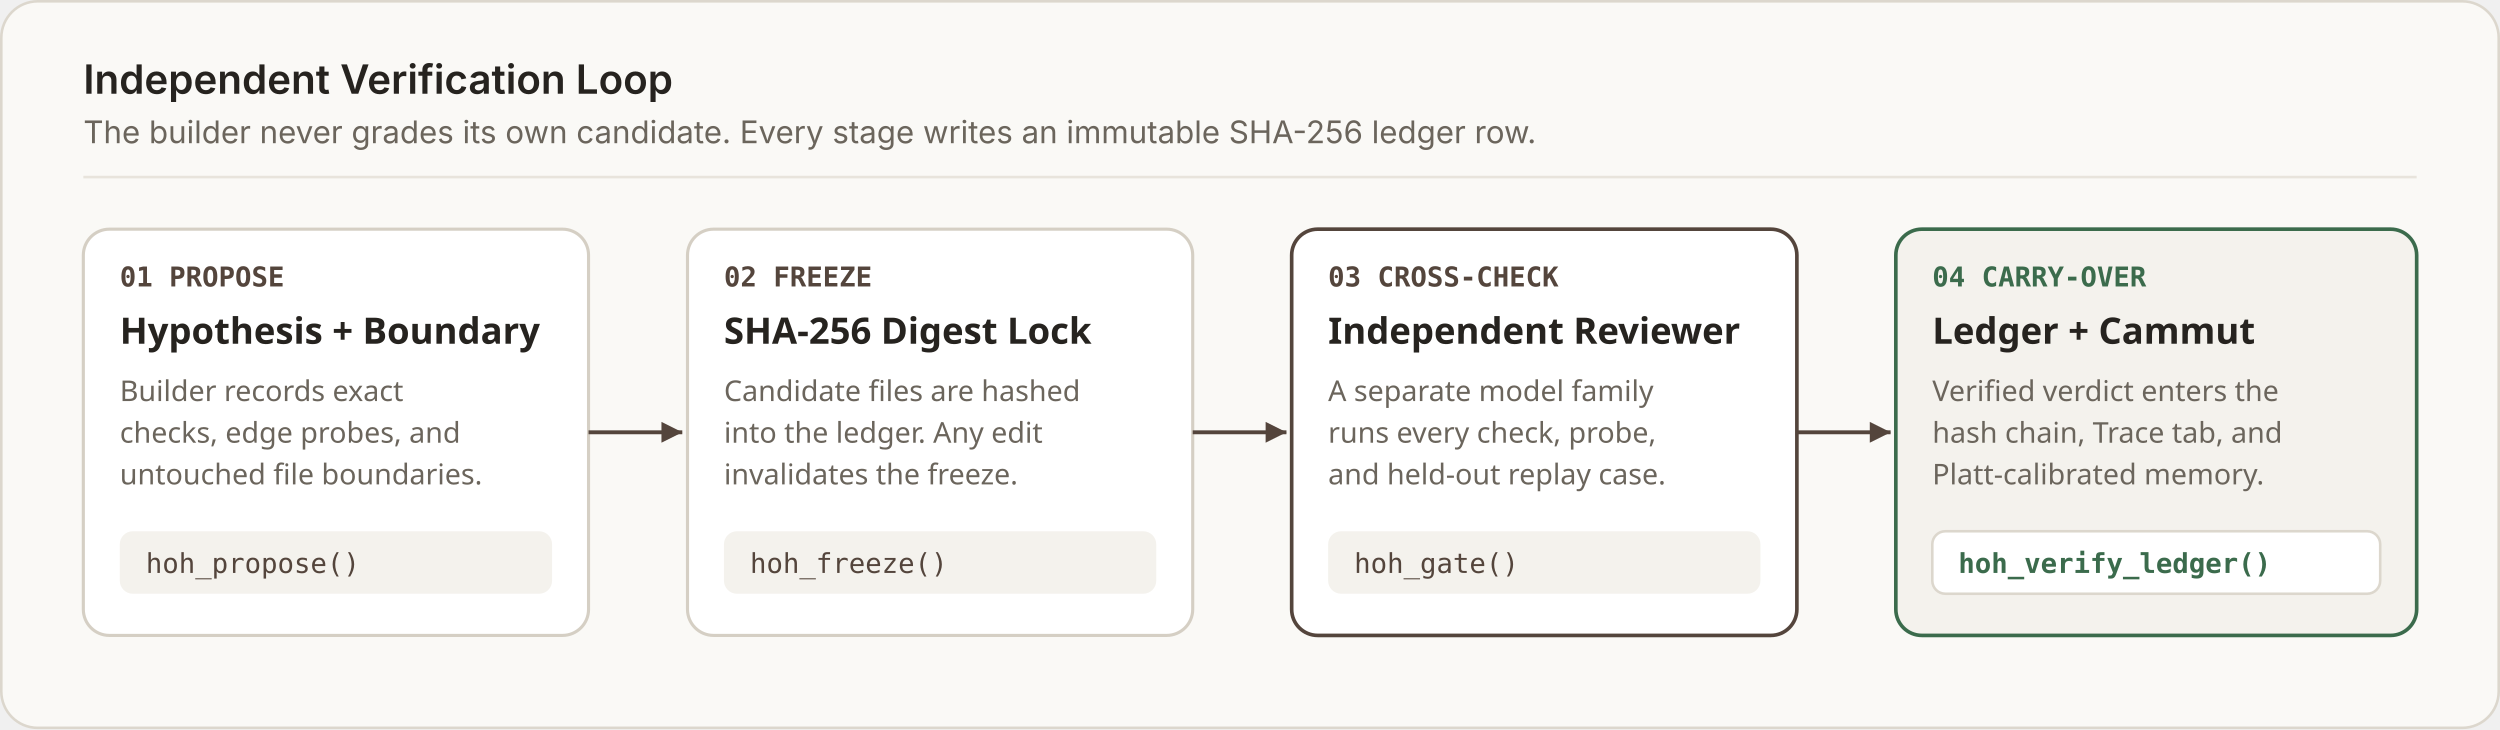
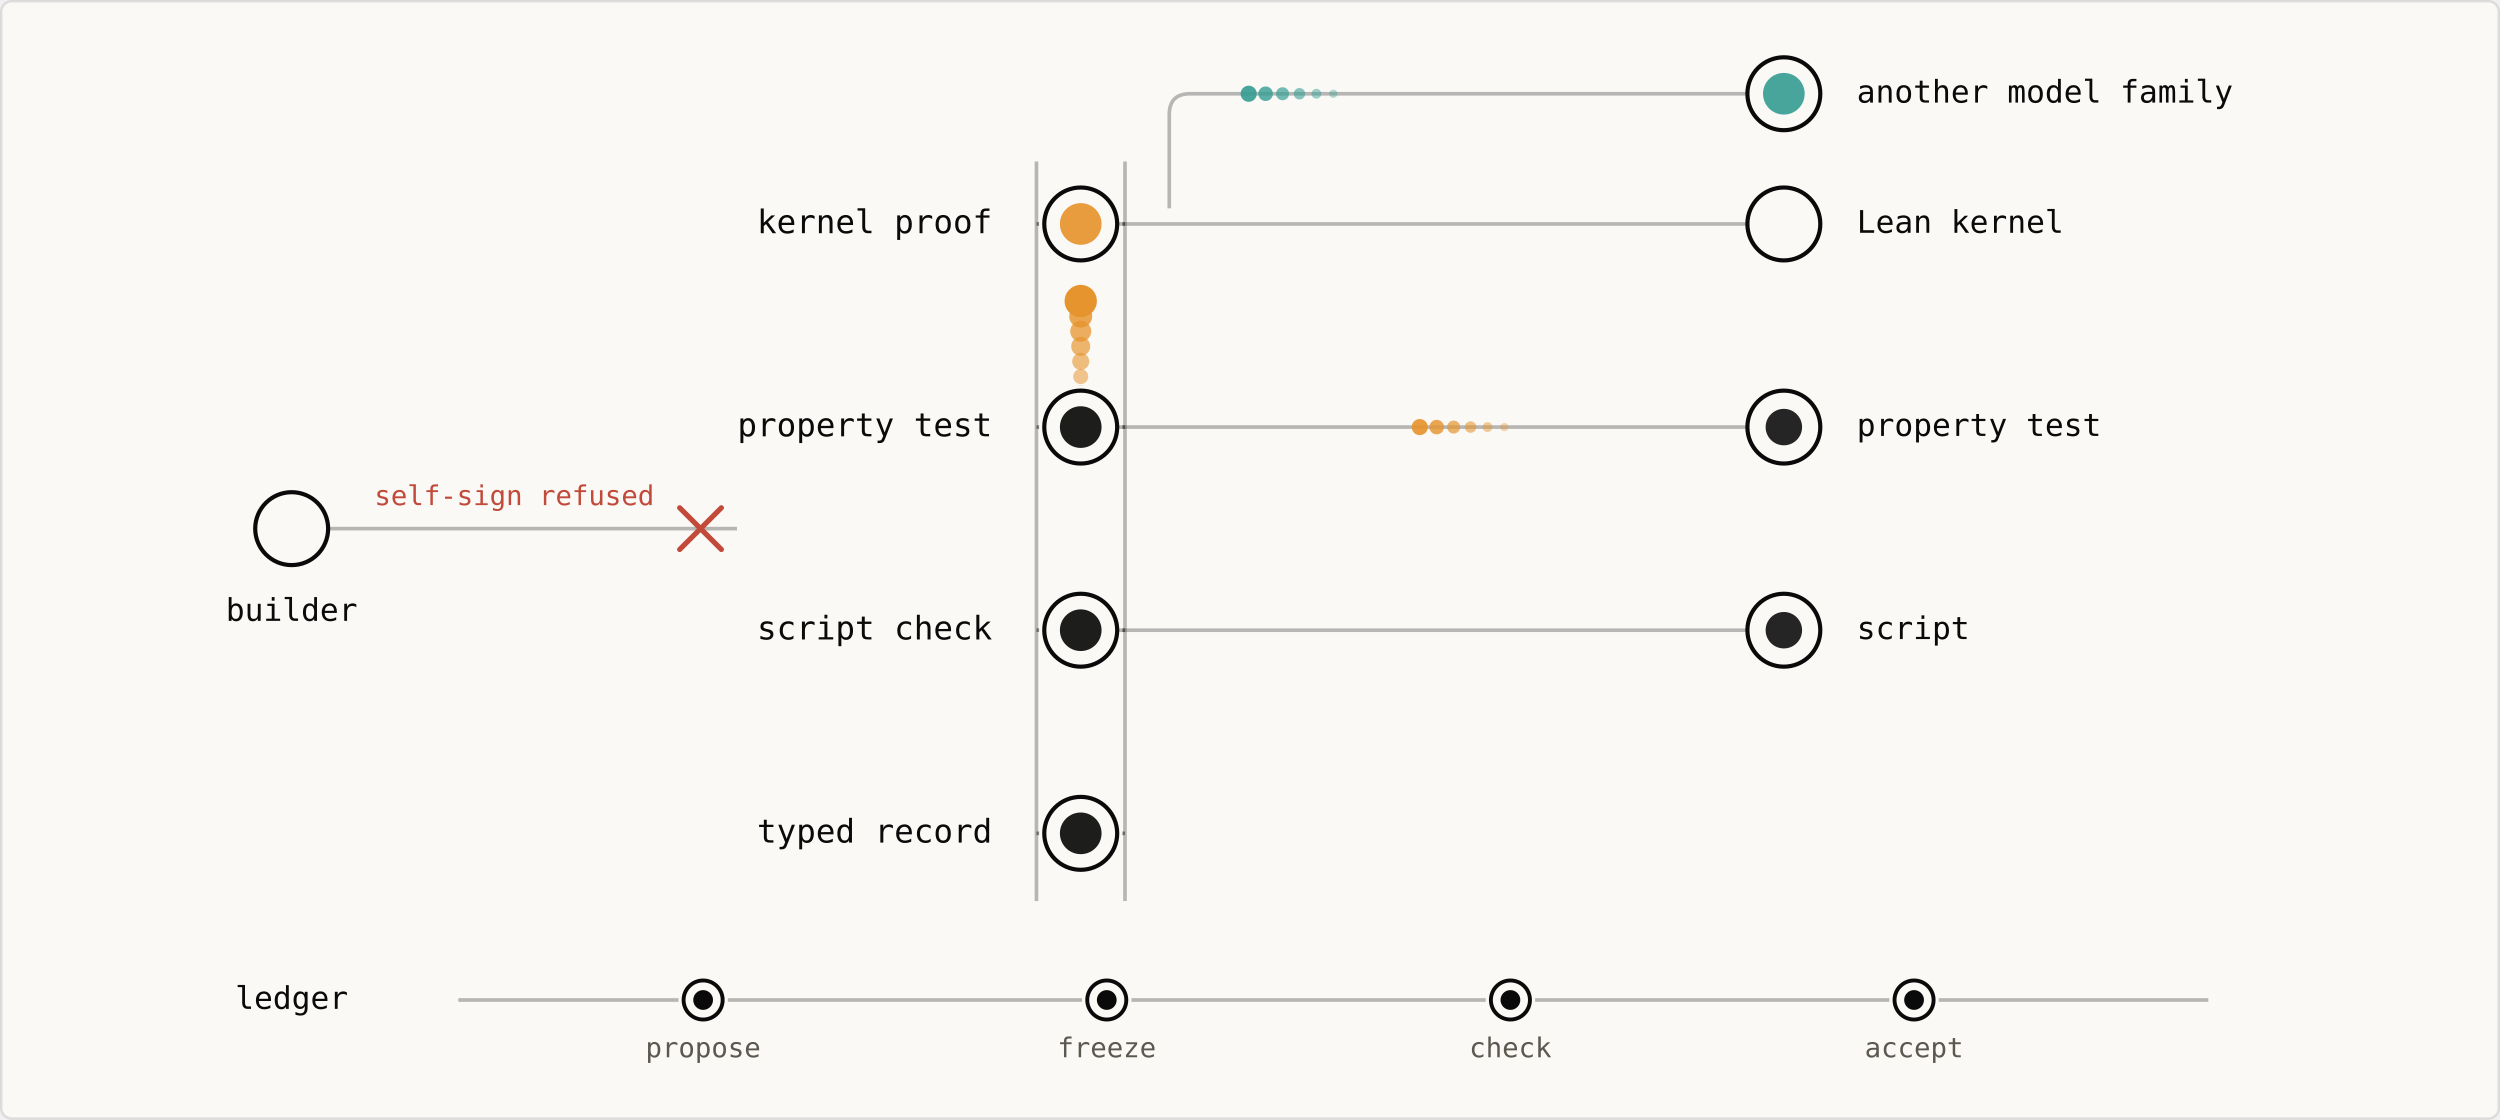
- <svg xmlns="http://www.w3.org/2000/svg" viewBox="0 0 960 280" width="960" height="280" role="img" aria-label="Arc Harness Independent Verification Loop">
-   <rect x="0.5" y="0.5" width="959" height="279" rx="14" fill="#faf9f6" stroke="#dcd7cd" stroke-width="1" />
-   <text x="32" y="36" fill="#26231f" font-family="Geist, system-ui, -apple-system, Segoe UI, sans-serif" font-size="15.5" font-weight="600">Independent Verification Loop</text>
-   <text x="32" y="55" fill="#6b655c" font-family="Geist, system-ui, -apple-system, Segoe UI, sans-serif" font-size="12">The builder never grades its own candidate. Every stage writes an immutable SHA-256 ledger row.</text>
-   <line x1="32" y1="68" x2="928" y2="68" stroke="#e8e4dc" stroke-width="1" />
-   <rect x="32" y="88" width="194" height="156" rx="10" fill="#ffffff" stroke="#d5cfc4" stroke-width="1.2" />
-   <text x="46" y="110" fill="#54453c" font-family="Geist Mono, ui-monospace, Consolas, monospace" font-size="10.5" font-weight="600">01  PROPOSE</text>
-   <text x="46" y="132" fill="#26231f" font-family="Geist, system-ui, sans-serif" font-size="14" font-weight="600">Hypothesis + Boundary</text>
-   <text x="46" y="154" fill="#6b655c" font-family="Geist, system-ui, sans-serif" font-size="11">Builder records exact</text>
-   <text x="46" y="170" fill="#6b655c" font-family="Geist, system-ui, sans-serif" font-size="11">checks, edge probes, and</text>
-   <text x="46" y="186" fill="#6b655c" font-family="Geist, system-ui, sans-serif" font-size="11">untouched file boundaries.</text>
-   <rect x="46" y="204" width="166" height="24" rx="5" fill="#f4f2ed" />
-   <text x="56" y="220" fill="#54453c" font-family="Geist Mono, ui-monospace, Consolas, monospace" font-size="10.5">hoh_propose()</text>
-   <line x1="226" y1="166" x2="262" y2="166" stroke="#54453c" stroke-width="1.5" />
-   <polygon points="262,166 254,162 254,170" fill="#54453c" />
-   <rect x="264" y="88" width="194" height="156" rx="10" fill="#ffffff" stroke="#d5cfc4" stroke-width="1.2" />
-   <text x="278" y="110" fill="#54453c" font-family="Geist Mono, ui-monospace, Consolas, monospace" font-size="10.5" font-weight="600">02  FREEZE</text>
-   <text x="278" y="132" fill="#26231f" font-family="Geist, system-ui, sans-serif" font-size="14" font-weight="600">SHA-256 Digest Lock</text>
-   <text x="278" y="154" fill="#6b655c" font-family="Geist, system-ui, sans-serif" font-size="11">Candidate files are hashed</text>
-   <text x="278" y="170" fill="#6b655c" font-family="Geist, system-ui, sans-serif" font-size="11">into the ledger. Any edit</text>
-   <text x="278" y="186" fill="#6b655c" font-family="Geist, system-ui, sans-serif" font-size="11">invalidates the freeze.</text>
-   <rect x="278" y="204" width="166" height="24" rx="5" fill="#f4f2ed" />
-   <text x="288" y="220" fill="#54453c" font-family="Geist Mono, ui-monospace, Consolas, monospace" font-size="10.5">hoh_freeze()</text>
-   <line x1="458" y1="166" x2="494" y2="166" stroke="#54453c" stroke-width="1.5" />
-   <polygon points="494,166 486,162 486,170" fill="#54453c" />
-   <rect x="496" y="88" width="194" height="156" rx="10" fill="#ffffff" stroke="#54453c" stroke-width="1.4" />
-   <text x="510" y="110" fill="#54453c" font-family="Geist Mono, ui-monospace, Consolas, monospace" font-size="10.5" font-weight="600">03  CROSS-CHECK</text>
-   <text x="510" y="132" fill="#26231f" font-family="Geist, system-ui, sans-serif" font-size="14" font-weight="600">Independent Reviewer</text>
-   <text x="510" y="154" fill="#6b655c" font-family="Geist, system-ui, sans-serif" font-size="11">A separate model family</text>
-   <text x="510" y="170" fill="#6b655c" font-family="Geist, system-ui, sans-serif" font-size="11">runs every check, probe,</text>
-   <text x="510" y="186" fill="#6b655c" font-family="Geist, system-ui, sans-serif" font-size="11">and held-out replay case.</text>
-   <rect x="510" y="204" width="166" height="24" rx="5" fill="#f4f2ed" />
-   <text x="520" y="220" fill="#54453c" font-family="Geist Mono, ui-monospace, Consolas, monospace" font-size="10.5">hoh_gate()</text>
-   <line x1="690" y1="166" x2="726" y2="166" stroke="#54453c" stroke-width="1.5" />
-   <polygon points="726,166 718,162 718,170" fill="#54453c" />
-   <rect x="728" y="88" width="200" height="156" rx="10" fill="#f4f2ed" stroke="#3b6b4c" stroke-width="1.4" />
-   <text x="742" y="110" fill="#3b6b4c" font-family="Geist Mono, ui-monospace, Consolas, monospace" font-size="10.5" font-weight="600">04  CARRY-OVER</text>
-   <text x="742" y="132" fill="#26231f" font-family="Geist, system-ui, sans-serif" font-size="14" font-weight="600">Ledger + Cammut</text>
-   <text x="742" y="154" fill="#6b655c" font-family="Geist, system-ui, sans-serif" font-size="11">Verified verdict enters the</text>
-   <text x="742" y="170" fill="#6b655c" font-family="Geist, system-ui, sans-serif" font-size="11">hash chain, Trace tab, and</text>
-   <text x="742" y="186" fill="#6b655c" font-family="Geist, system-ui, sans-serif" font-size="11">Platt-calibrated memory.</text>
-   <rect x="742" y="204" width="172" height="24" rx="5" fill="#ffffff" stroke="#dcd7cd" />
-   <text x="752" y="220" fill="#3b6b4c" font-family="Geist Mono, ui-monospace, Consolas, monospace" font-size="10.5" font-weight="600">hoh_verify_ledger()</text>
+ <svg xmlns="http://www.w3.org/2000/svg" viewBox="0 0 960 430" width="960" height="430" role="img" aria-label="Arc Harness verification ladder">
+   <rect x="0.5" y="0.5" width="959" height="429" rx="4" fill="#FAF9F6" stroke="rgba(10,10,10,0.10)" stroke-width="1" />
+   <line x1="398.0" y1="346.0" x2="398.0" y2="62.0" stroke="rgba(10,10,10,0.28)" stroke-width="1.4" />
+   <line x1="432.0" y1="346.0" x2="432.0" y2="62.0" stroke="rgba(10,10,10,0.28)" stroke-width="1.4" />
+   <circle cx="415.0" cy="115.6" r="4.80" fill="#E6942E" fill-opacity="0.90" />
+   <circle cx="415.0" cy="121.4" r="4.42" fill="#E6942E" fill-opacity="0.83" />
+   <circle cx="415.0" cy="127.2" r="4.04" fill="#E6942E" fill-opacity="0.75" />
+   <circle cx="415.0" cy="133.0" r="3.66" fill="#E6942E" fill-opacity="0.68" />
+   <circle cx="415.0" cy="138.8" r="3.28" fill="#E6942E" fill-opacity="0.60" />
+   <circle cx="415.0" cy="144.6" r="2.90" fill="#E6942E" fill-opacity="0.53" />
+   <circle cx="415.0" cy="150.4" r="2.52" fill="#E6942E" fill-opacity="0.45" />
+   <circle cx="415.0" cy="156.2" r="2.14" fill="#E6942E" fill-opacity="0.38" />
+   <circle cx="415.0" cy="162.0" r="1.76" fill="#E6942E" fill-opacity="0.30" />
+   <circle cx="415.0" cy="167.8" r="1.38" fill="#E6942E" fill-opacity="0.23" />
+   <circle cx="415.0" cy="173.6" r="1.00" fill="#E6942E" fill-opacity="0.15" />
+   <circle cx="415.0" cy="115.6" r="6.2" fill="#E6942E" />
+   <line x1="398.0" y1="320.0" x2="432.0" y2="320.0" stroke="#0A0A0A" stroke-opacity="0.45" stroke-width="1.4" />
+   <circle cx="415.0" cy="320.0" r="16.0" fill="#FAF9F6" />
+   <circle cx="415.0" cy="320.0" r="14.0" fill="#FAF9F6" stroke="#0A0A0A" stroke-width="1.6" />
+   <circle cx="415.0" cy="320.0" r="8.0" fill="#0A0A0A" fill-opacity="0.92" />
+   <text x="381.0" y="320.0" text-anchor="end" dominant-baseline="middle" font-family="ui-monospace, &quot;Cascadia Mono&quot;, &quot;SF Mono&quot;, Consolas, Menlo, monospace" font-size="12.5" fill="#0A0A0A">typed record</text>
+   <line x1="398.0" y1="242.0" x2="432.0" y2="242.0" stroke="#0A0A0A" stroke-opacity="0.45" stroke-width="1.4" />
+   <circle cx="415.0" cy="242.0" r="16.0" fill="#FAF9F6" />
+   <circle cx="415.0" cy="242.0" r="14.0" fill="#FAF9F6" stroke="#0A0A0A" stroke-width="1.6" />
+   <circle cx="415.0" cy="242.0" r="8.0" fill="#0A0A0A" fill-opacity="0.92" />
+   <text x="381.0" y="242.0" text-anchor="end" dominant-baseline="middle" font-family="ui-monospace, &quot;Cascadia Mono&quot;, &quot;SF Mono&quot;, Consolas, Menlo, monospace" font-size="12.5" fill="#0A0A0A">script check</text>
+   <line x1="429.0" y1="242.0" x2="671.0" y2="242.0" stroke="rgba(10,10,10,0.28)" stroke-width="1.4" />
+   <circle cx="685.0" cy="242.0" r="14.0" fill="#FAF9F6" stroke="#0A0A0A" stroke-width="1.6" />
+   <circle cx="685.0" cy="242.0" r="7.0" fill="#0A0A0A" fill-opacity="0.88" />
+   <text x="713.0" y="242.0" text-anchor="start" dominant-baseline="middle" font-family="ui-monospace, &quot;Cascadia Mono&quot;, &quot;SF Mono&quot;, Consolas, Menlo, monospace" font-size="12" fill="#0A0A0A">script</text>
+   <line x1="398.0" y1="164.0" x2="432.0" y2="164.0" stroke="#0A0A0A" stroke-opacity="0.45" stroke-width="1.4" />
+   <circle cx="415.0" cy="164.0" r="16.0" fill="#FAF9F6" />
+   <circle cx="415.0" cy="164.0" r="14.0" fill="#FAF9F6" stroke="#0A0A0A" stroke-width="1.6" />
+   <circle cx="415.0" cy="164.0" r="8.0" fill="#0A0A0A" fill-opacity="0.92" />
+   <text x="381.0" y="164.0" text-anchor="end" dominant-baseline="middle" font-family="ui-monospace, &quot;Cascadia Mono&quot;, &quot;SF Mono&quot;, Consolas, Menlo, monospace" font-size="12.5" fill="#0A0A0A">property test</text>
+   <line x1="429.0" y1="164.0" x2="671.0" y2="164.0" stroke="rgba(10,10,10,0.28)" stroke-width="1.4" />
+   <circle cx="685.0" cy="164.0" r="14.0" fill="#FAF9F6" stroke="#0A0A0A" stroke-width="1.6" />
+   <circle cx="685.0" cy="164.0" r="7.0" fill="#0A0A0A" fill-opacity="0.88" />
+   <text x="713.0" y="164.0" text-anchor="start" dominant-baseline="middle" font-family="ui-monospace, &quot;Cascadia Mono&quot;, &quot;SF Mono&quot;, Consolas, Menlo, monospace" font-size="12" fill="#0A0A0A">property test</text>
+   <circle cx="545.2" cy="164.0" r="3.10" fill="#E6942E" fill-opacity="0.92" />
+   <circle cx="551.7" cy="164.0" r="2.80" fill="#E6942E" fill-opacity="0.81" />
+   <circle cx="558.2" cy="164.0" r="2.50" fill="#E6942E" fill-opacity="0.70" />
+   <circle cx="564.7" cy="164.0" r="2.20" fill="#E6942E" fill-opacity="0.59" />
+   <circle cx="571.2" cy="164.0" r="1.90" fill="#E6942E" fill-opacity="0.48" />
+   <circle cx="577.7" cy="164.0" r="1.60" fill="#E6942E" fill-opacity="0.37" />
+   <line x1="398.0" y1="86.0" x2="432.0" y2="86.0" stroke="#0A0A0A" stroke-opacity="0.45" stroke-width="1.4" />
+   <circle cx="415.0" cy="86.0" r="16.0" fill="#FAF9F6" />
+   <circle cx="415.0" cy="86.0" r="14.0" fill="#FAF9F6" stroke="#0A0A0A" stroke-width="1.6" />
+   <circle cx="415.0" cy="86.0" r="8.0" fill="#E6942E" fill-opacity="0.92" />
+   <text x="381.0" y="86.0" text-anchor="end" dominant-baseline="middle" font-family="ui-monospace, &quot;Cascadia Mono&quot;, &quot;SF Mono&quot;, Consolas, Menlo, monospace" font-size="12.5" fill="#0A0A0A">kernel proof</text>
+   <line x1="429.0" y1="86.0" x2="671.0" y2="86.0" stroke="rgba(10,10,10,0.28)" stroke-width="1.4" />
+   <circle cx="685.0" cy="86.0" r="14.0" fill="#FAF9F6" stroke="#0A0A0A" stroke-width="1.6" />
+   <text x="713.0" y="86.0" text-anchor="start" dominant-baseline="middle" font-family="ui-monospace, &quot;Cascadia Mono&quot;, &quot;SF Mono&quot;, Consolas, Menlo, monospace" font-size="12" fill="#0A0A0A">Lean kernel</text>
+   <line x1="126.0" y1="203.0" x2="283.0" y2="203.0" stroke="rgba(10,10,10,0.28)" stroke-width="1.4" />
+   <circle cx="112.0" cy="203.0" r="14.0" fill="#FAF9F6" stroke="#0A0A0A" stroke-width="1.6" />
+   <text x="112.0" y="235.0" text-anchor="middle" dominant-baseline="middle" font-family="ui-monospace, &quot;Cascadia Mono&quot;, &quot;SF Mono&quot;, Consolas, Menlo, monospace" font-size="12" fill="#0A0A0A">builder</text>
+   <line x1="261.0" y1="195.0" x2="277.0" y2="211.0" stroke="#C24A3A" stroke-width="2" stroke-linecap="round" />
+   <line x1="261.0" y1="211.0" x2="277.0" y2="195.0" stroke="#C24A3A" stroke-width="2" stroke-linecap="round" />
+   <text x="197.5" y="191.0" text-anchor="middle" dominant-baseline="middle" font-family="ui-monospace, &quot;Cascadia Mono&quot;, &quot;SF Mono&quot;, Consolas, Menlo, monospace" font-size="10.5" fill="#C24A3A">self-sign refused</text>
+   <path d="M671.0,36.0 L457.0,36.0 Q449.0,36.0 449.0,44.0 L449.0,80.0" fill="none" stroke="rgba(10,10,10,0.28)" stroke-width="1.4" />
+   <circle cx="479.5" cy="36.0" r="3.10" fill="#389E94" fill-opacity="0.92" />
+   <circle cx="486.0" cy="36.0" r="2.80" fill="#389E94" fill-opacity="0.81" />
+   <circle cx="492.5" cy="36.0" r="2.50" fill="#389E94" fill-opacity="0.70" />
+   <circle cx="499.0" cy="36.0" r="2.20" fill="#389E94" fill-opacity="0.59" />
+   <circle cx="505.5" cy="36.0" r="1.90" fill="#389E94" fill-opacity="0.48" />
+   <circle cx="512.0" cy="36.0" r="1.60" fill="#389E94" fill-opacity="0.37" />
+   <circle cx="685.0" cy="36.0" r="14.0" fill="#FAF9F6" stroke="#0A0A0A" stroke-width="1.6" />
+   <circle cx="685.0" cy="36.0" r="8.0" fill="#389E94" fill-opacity="0.92" />
+   <text x="713.0" y="36.0" text-anchor="start" dominant-baseline="middle" font-family="ui-monospace, &quot;Cascadia Mono&quot;, &quot;SF Mono&quot;, Consolas, Menlo, monospace" font-size="12" fill="#0A0A0A">another model family</text>
+   <line x1="176" y1="384.0" x2="848" y2="384.0" stroke="rgba(10,10,10,0.28)" stroke-width="1.4" />
+   <text x="112" y="384.0" text-anchor="middle" dominant-baseline="middle" font-family="ui-monospace, &quot;Cascadia Mono&quot;, &quot;SF Mono&quot;, Consolas, Menlo, monospace" font-size="12" fill="#0A0A0A">ledger</text>
+   <circle cx="270.0" cy="384.0" r="9.5" fill="#FAF9F6" />
+   <circle cx="270.0" cy="384.0" r="7.5" fill="#FAF9F6" stroke="#0A0A0A" stroke-width="1.5" />
+   <circle cx="270.0" cy="384.0" r="3.8" fill="#0A0A0A" />
+   <text x="270.0" y="403.0" text-anchor="middle" dominant-baseline="middle" font-family="ui-monospace, &quot;Cascadia Mono&quot;, &quot;SF Mono&quot;, Consolas, Menlo, monospace" font-size="10.5" fill="#5C5850">propose</text>
+   <circle cx="425.0" cy="384.0" r="9.5" fill="#FAF9F6" />
+   <circle cx="425.0" cy="384.0" r="7.5" fill="#FAF9F6" stroke="#0A0A0A" stroke-width="1.5" />
+   <circle cx="425.0" cy="384.0" r="3.8" fill="#0A0A0A" />
+   <text x="425.0" y="403.0" text-anchor="middle" dominant-baseline="middle" font-family="ui-monospace, &quot;Cascadia Mono&quot;, &quot;SF Mono&quot;, Consolas, Menlo, monospace" font-size="10.5" fill="#5C5850">freeze</text>
+   <circle cx="580.0" cy="384.0" r="9.5" fill="#FAF9F6" />
+   <circle cx="580.0" cy="384.0" r="7.5" fill="#FAF9F6" stroke="#0A0A0A" stroke-width="1.5" />
+   <circle cx="580.0" cy="384.0" r="3.8" fill="#0A0A0A" />
+   <text x="580.0" y="403.0" text-anchor="middle" dominant-baseline="middle" font-family="ui-monospace, &quot;Cascadia Mono&quot;, &quot;SF Mono&quot;, Consolas, Menlo, monospace" font-size="10.5" fill="#5C5850">check</text>
+   <circle cx="735.0" cy="384.0" r="9.5" fill="#FAF9F6" />
+   <circle cx="735.0" cy="384.0" r="7.5" fill="#FAF9F6" stroke="#0A0A0A" stroke-width="1.5" />
+   <circle cx="735.0" cy="384.0" r="3.8" fill="#0A0A0A" />
+   <text x="735.0" y="403.0" text-anchor="middle" dominant-baseline="middle" font-family="ui-monospace, &quot;Cascadia Mono&quot;, &quot;SF Mono&quot;, Consolas, Menlo, monospace" font-size="10.5" fill="#5C5850">accept</text>
</svg>
